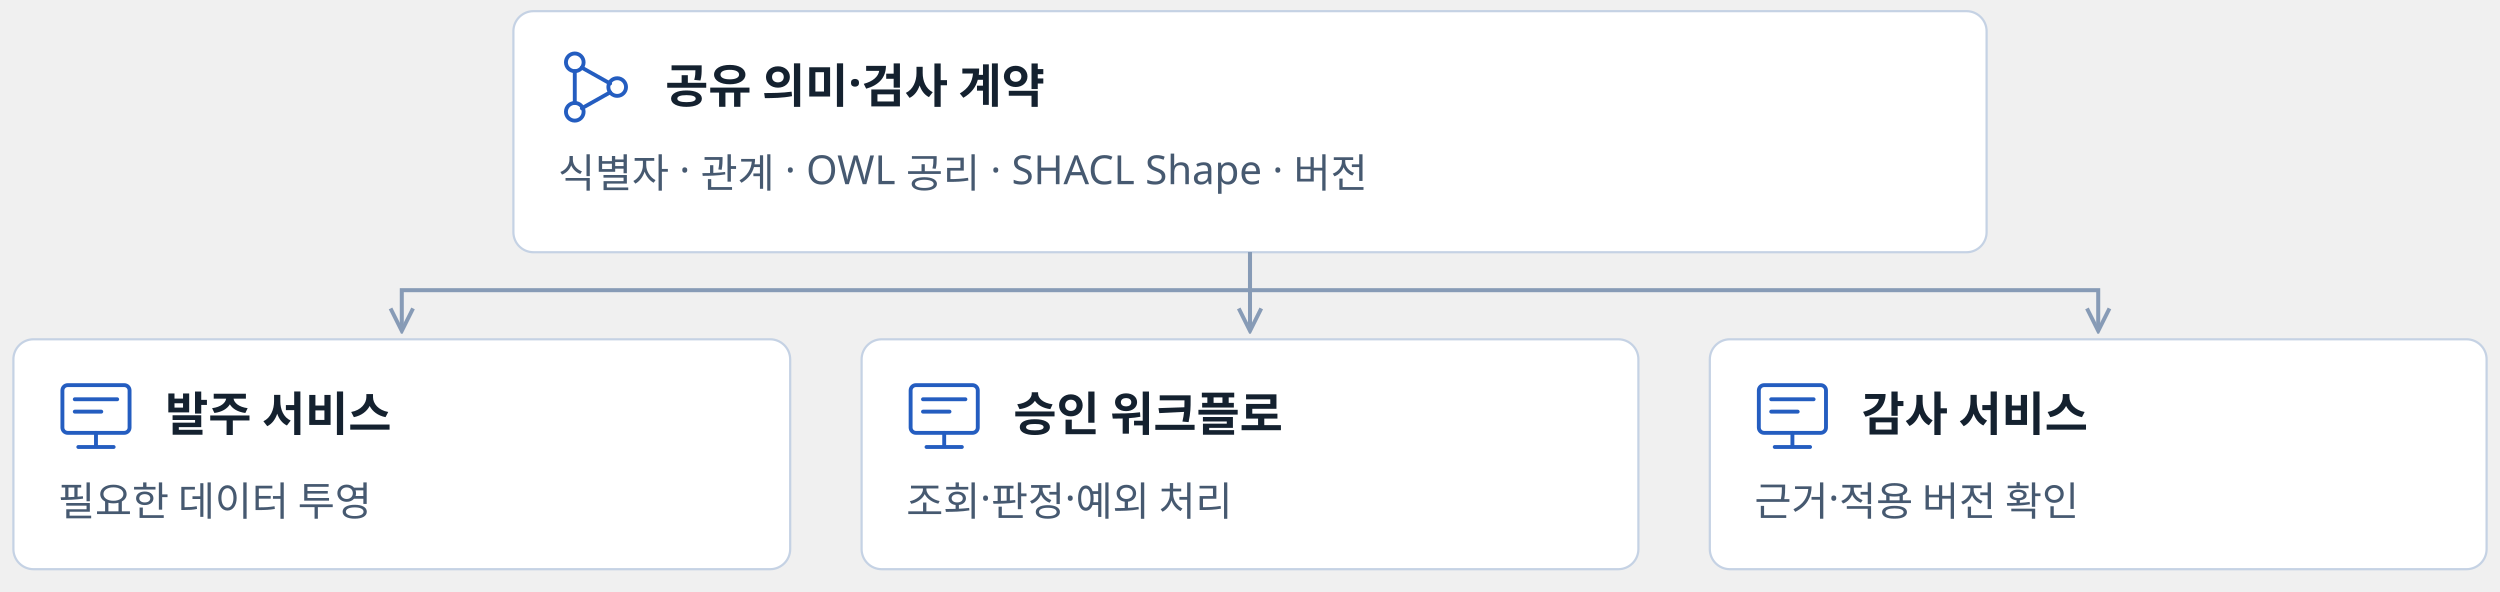
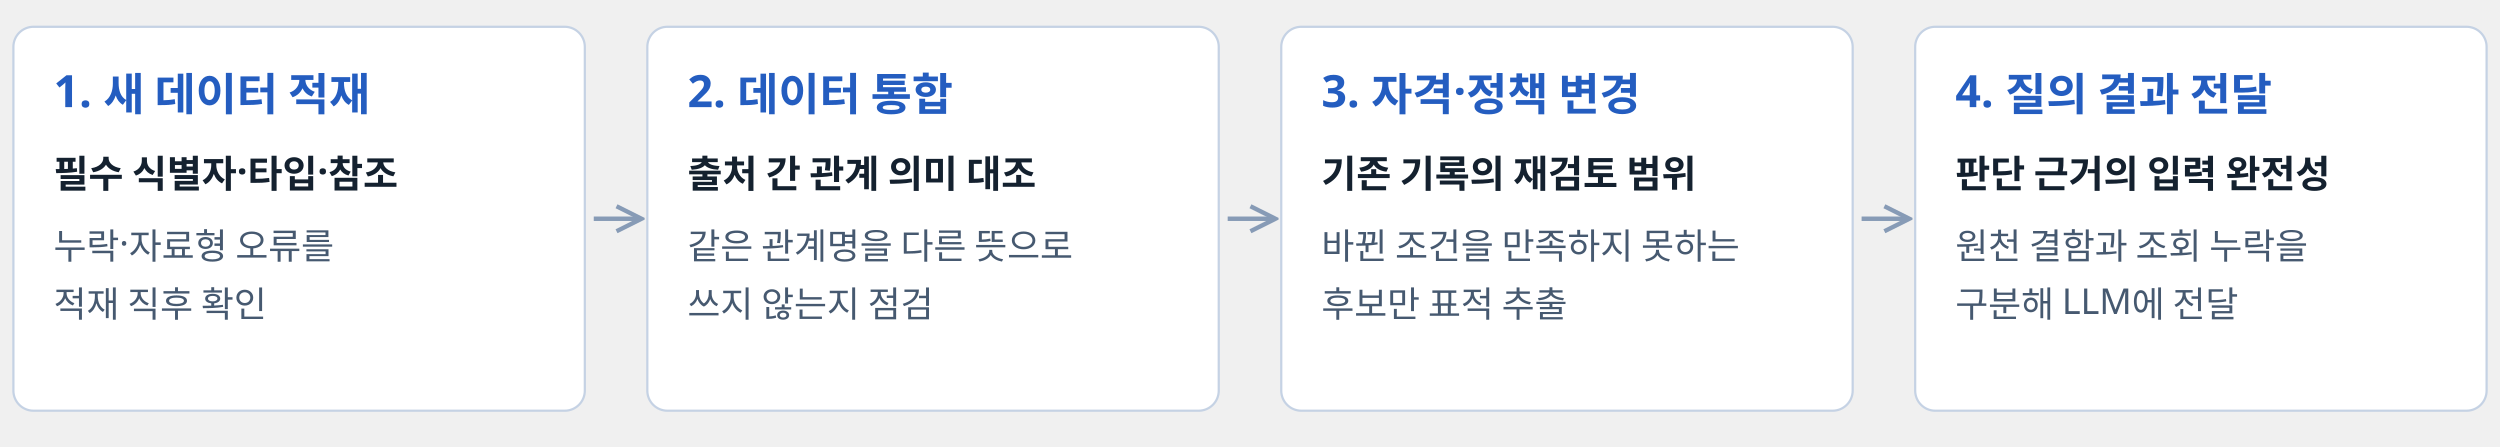
- <svg xmlns="http://www.w3.org/2000/svg" viewBox="0 0 1120 265" role="img" aria-labelledby="shared-title shared-desc" font-family="Pretendard, sans-serif">
+ <svg xmlns="http://www.w3.org/2000/svg" viewBox="0 0 1120 200" role="img" aria-labelledby="shared-title shared-desc" font-family="Pretendard, sans-serif">
  <defs>
    <marker id="shared-arrow" viewBox="0 0 10 10" refX="8" refY="5" markerWidth="7" markerHeight="7" orient="auto">
      <path d="M1 1L9 5L1 9" fill="none" stroke="#879bb6" stroke-width="1.4" />
    </marker>
  </defs>
  <g class="step story-step" data-step="0">
-     <rect class="story-box" x="230" y="5" width="660" height="108" rx="9" fill="#fff" stroke="#c5d2e4" />
-     <svg x="248" y="20" width="38" height="38" viewBox="0 0 48 48" fill="none" stroke="#245dc0" stroke-width="2.2" stroke-linecap="round" stroke-linejoin="round" aria-hidden="true">
-       <circle cx="12" cy="10" r="5" />
-       <circle cx="36" cy="24" r="5" />
-       <circle cx="12" cy="38" r="5" />
-       <path d="m16 13 16 9m0 5-16 9M12 15v18" />
-     </svg>
-     <text x="298" y="46" font-size="21" fill="#14212f" font-weight="700">공유 의미·검사 계약</text>
-     <text x="250" y="84" font-size="18" fill="#465970">식별자 · 관계 · OWL 공리 · SHACL Shape · 버전</text>
+     <rect class="story-box" x="6" y="12" width="256" height="172" rx="9" fill="#fff" stroke="#c5d2e4" />
+     <text x="24" y="48" font-size="20" fill="#245dc0" font-weight="700">1. 새 데이터 적재</text>
+     <text x="24" y="84" font-size="17" fill="#14212f" font-weight="600">필수 식별자·타입·참조</text>
+     <text x="24" y="116" font-size="16" fill="#465970">누락·자료형 오류를</text>
+     <text x="24" y="142" font-size="16" fill="#465970">적재 직후 확인</text>
  </g>
-   <path d="M560 113V130H180V147" stroke="#879bb6" fill="none" stroke-width="1.8" marker-end="url(#shared-arrow)" />
+   <path d="M266 98H286" stroke="#879bb6" fill="none" stroke-width="2" marker-end="url(#shared-arrow)" />
  <g class="step story-step" data-step="1">
-     <rect class="story-box" x="6" y="152" width="348" height="103" rx="9" fill="#fff" stroke="#c5d2e4" />
-     <svg x="24" y="167" width="38" height="38" viewBox="0 0 48 48" fill="none" stroke="#245dc0" stroke-width="2.2" stroke-linecap="round" stroke-linejoin="round" aria-hidden="true">
-       <rect x="5" y="7" width="38" height="27" rx="3" />
-       <path d="M24 34v8M14 42h20M12 15h24M12 22h15" />
-     </svg>
-     <text x="74" y="193" font-size="21" fill="#14212f" font-weight="700">발주 서비스</text>
-     <text x="26" y="231" font-size="18" fill="#465970">필요한 데이터 투영</text>
+     <rect class="story-box" x="290" y="12" width="256" height="172" rx="9" fill="#fff" stroke="#c5d2e4" />
+     <text x="308" y="48" font-size="20" fill="#245dc0" font-weight="700">2. 데이터 통합</text>
+     <text x="308" y="84" font-size="17" fill="#14212f" font-weight="600">출처 간 관계 의미 대조</text>
+     <text x="308" y="116" font-size="16" fill="#465970">같은 관계명을 다른 뜻으로</text>
+     <text x="308" y="142" font-size="16" fill="#465970">쓰지 않는지 점검</text>
  </g>
-   <path d="M560 113V130H560V147" stroke="#879bb6" fill="none" stroke-width="1.8" marker-end="url(#shared-arrow)" />
+   <path d="M550 98H570" stroke="#879bb6" fill="none" stroke-width="2" marker-end="url(#shared-arrow)" />
  <g class="step story-step" data-step="2">
-     <rect class="story-box" x="386" y="152" width="348" height="103" rx="9" fill="#fff" stroke="#c5d2e4" />
-     <svg x="404" y="167" width="38" height="38" viewBox="0 0 48 48" fill="none" stroke="#245dc0" stroke-width="2.2" stroke-linecap="round" stroke-linejoin="round" aria-hidden="true">
-       <rect x="5" y="7" width="38" height="27" rx="3" />
-       <path d="M24 34v8M14 42h20M12 15h24M12 22h15" />
-     </svg>
-     <text x="454" y="193" font-size="21" fill="#14212f" font-weight="700">승인 워크플로</text>
-     <text x="406" y="231" font-size="18" fill="#465970">조회·판정·예외 처리</text>
+     <rect class="story-box" x="574" y="12" width="256" height="172" rx="9" fill="#fff" stroke="#c5d2e4" />
+     <text x="592" y="48" font-size="20" fill="#245dc0" font-weight="700">3. 자격·정책 변경</text>
+     <text x="592" y="84" font-size="17" fill="#14212f" font-weight="600">기존 기록의 재검토 범위</text>
+     <text x="592" y="116" font-size="16" fill="#465970">바뀐 조건을 만족하지 못하는</text>
+     <text x="592" y="142" font-size="16" fill="#465970">후보만 표적 추출</text>
  </g>
-   <path d="M560 113V130H940V147" stroke="#879bb6" fill="none" stroke-width="1.8" marker-end="url(#shared-arrow)" />
+   <path d="M834 98H854" stroke="#879bb6" fill="none" stroke-width="2" marker-end="url(#shared-arrow)" />
  <g class="step story-step" data-step="3">
-     <rect class="story-box" x="766" y="152" width="348" height="103" rx="9" fill="#fff" stroke="#c5d2e4" />
-     <svg x="784" y="167" width="38" height="38" viewBox="0 0 48 48" fill="none" stroke="#245dc0" stroke-width="2.2" stroke-linecap="round" stroke-linejoin="round" aria-hidden="true">
-       <rect x="5" y="7" width="38" height="27" rx="3" />
-       <path d="M24 34v8M14 42h20M12 15h24M12 22h15" />
-     </svg>
-     <text x="834" y="193" font-size="21" fill="#14212f" font-weight="700">감사 서비스</text>
-     <text x="786" y="231" font-size="18" fill="#465970">근거·적용 버전 확인</text>
+     <rect class="story-box" x="858" y="12" width="256" height="172" rx="9" fill="#fff" stroke="#c5d2e4" />
+     <text x="876" y="48" font-size="20" fill="#245dc0" font-weight="700">4. 질의 결과 전달</text>
+     <text x="876" y="84" font-size="17" fill="#14212f" font-weight="600">판단 근거의 입력 완전성</text>
+     <text x="876" y="116" font-size="16" fill="#465970">원천 결함과 조회 누락을</text>
+     <text x="876" y="142" font-size="16" fill="#465970">구분해 LLM에 전달</text>
  </g>
</svg>
